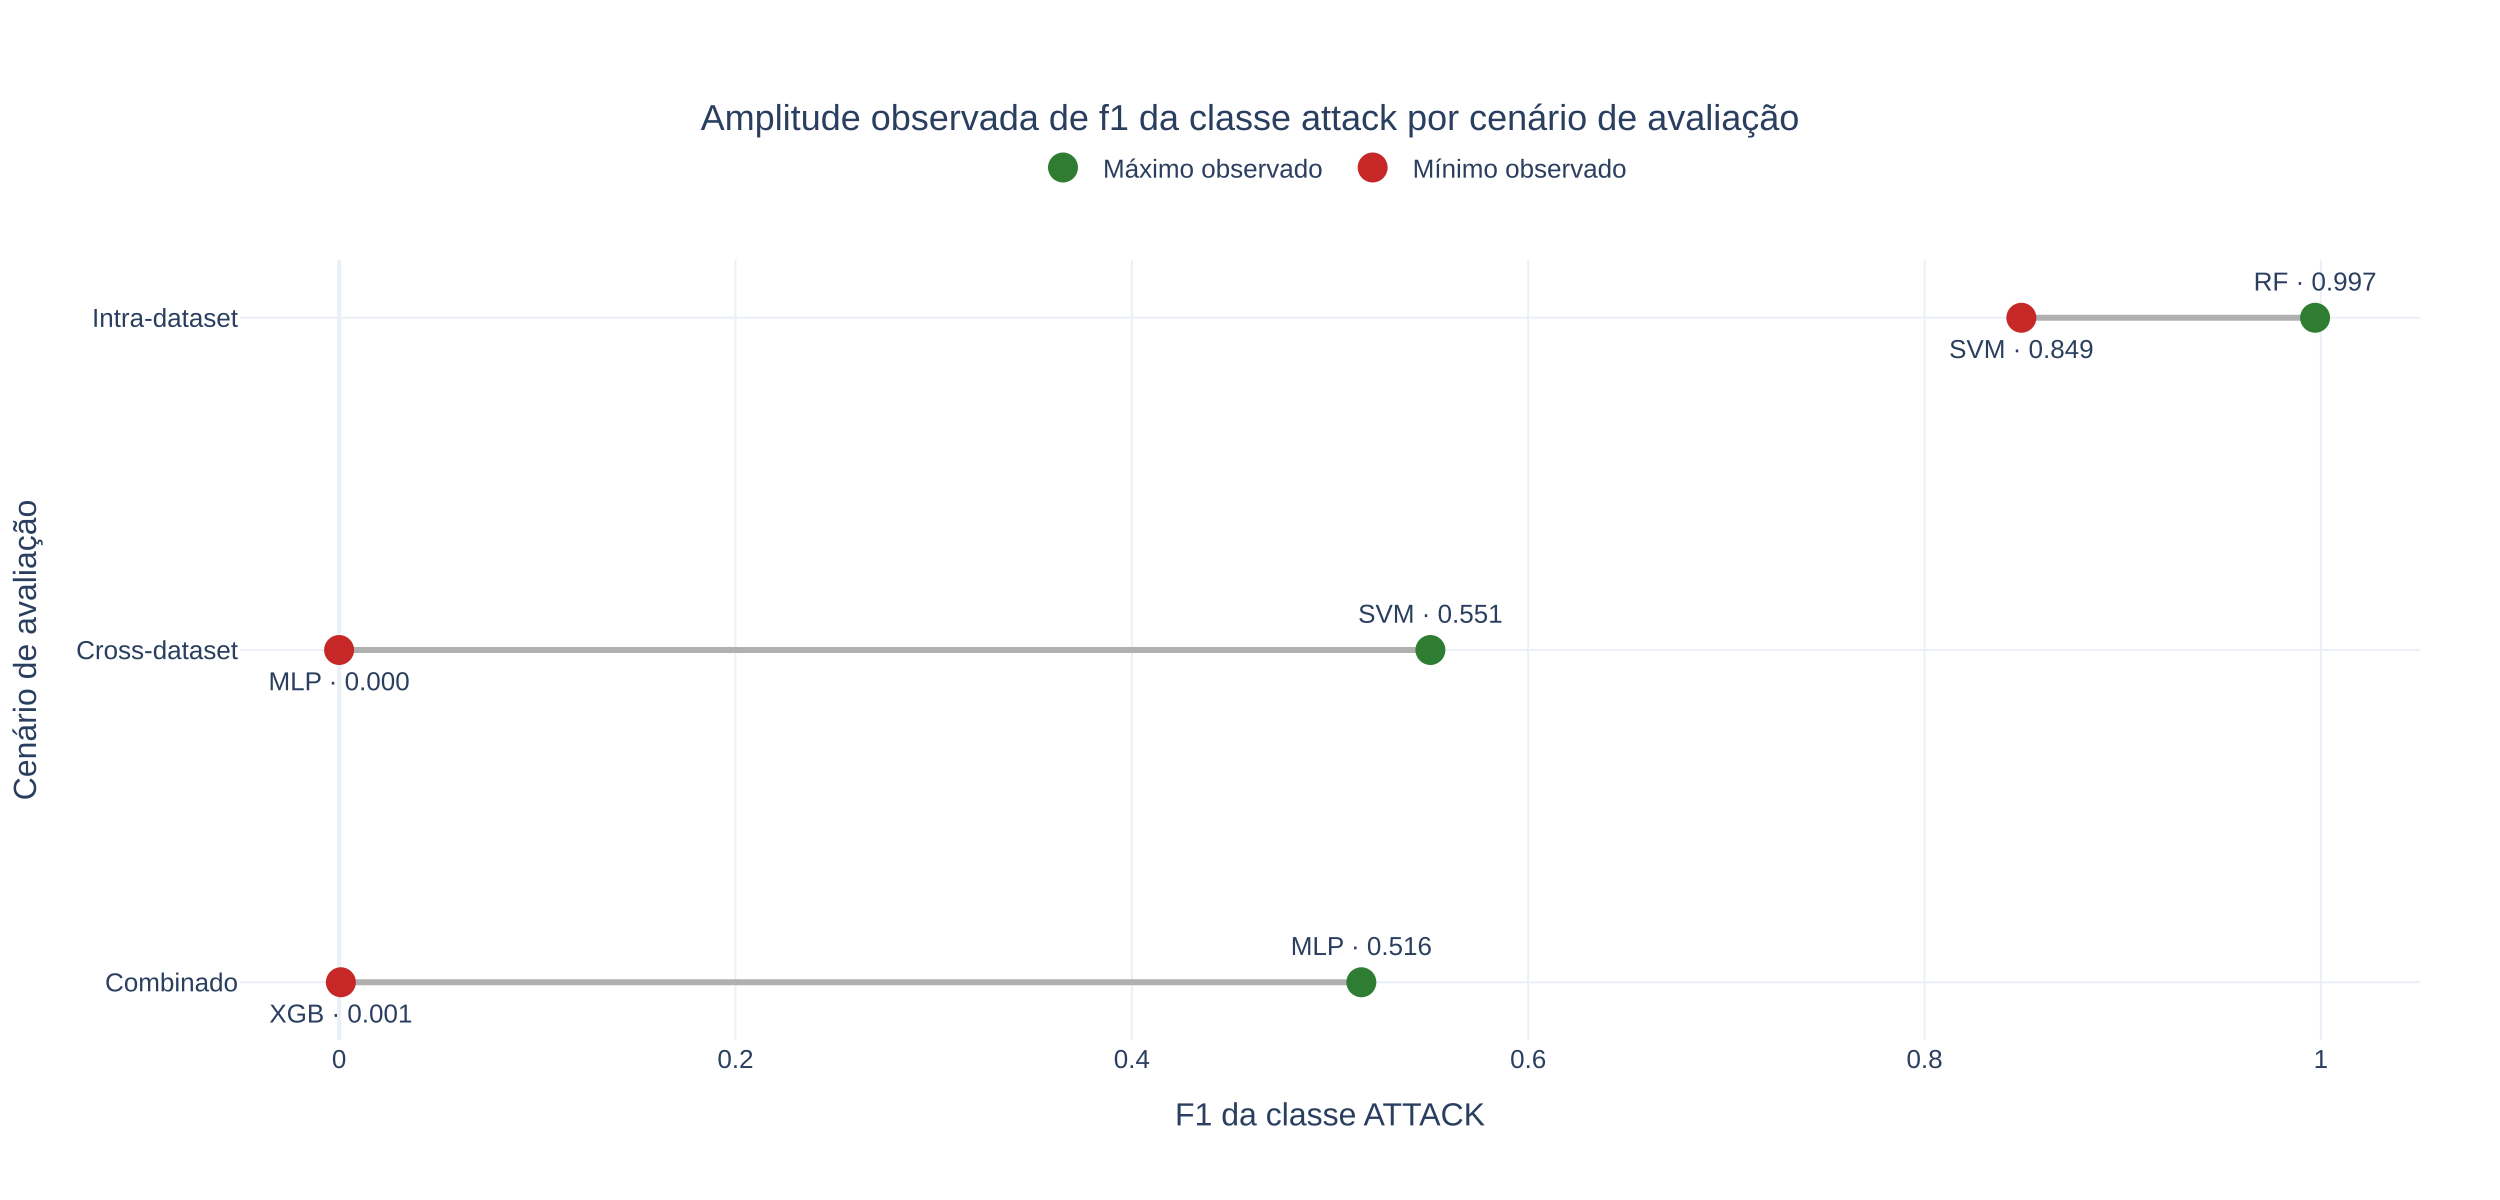
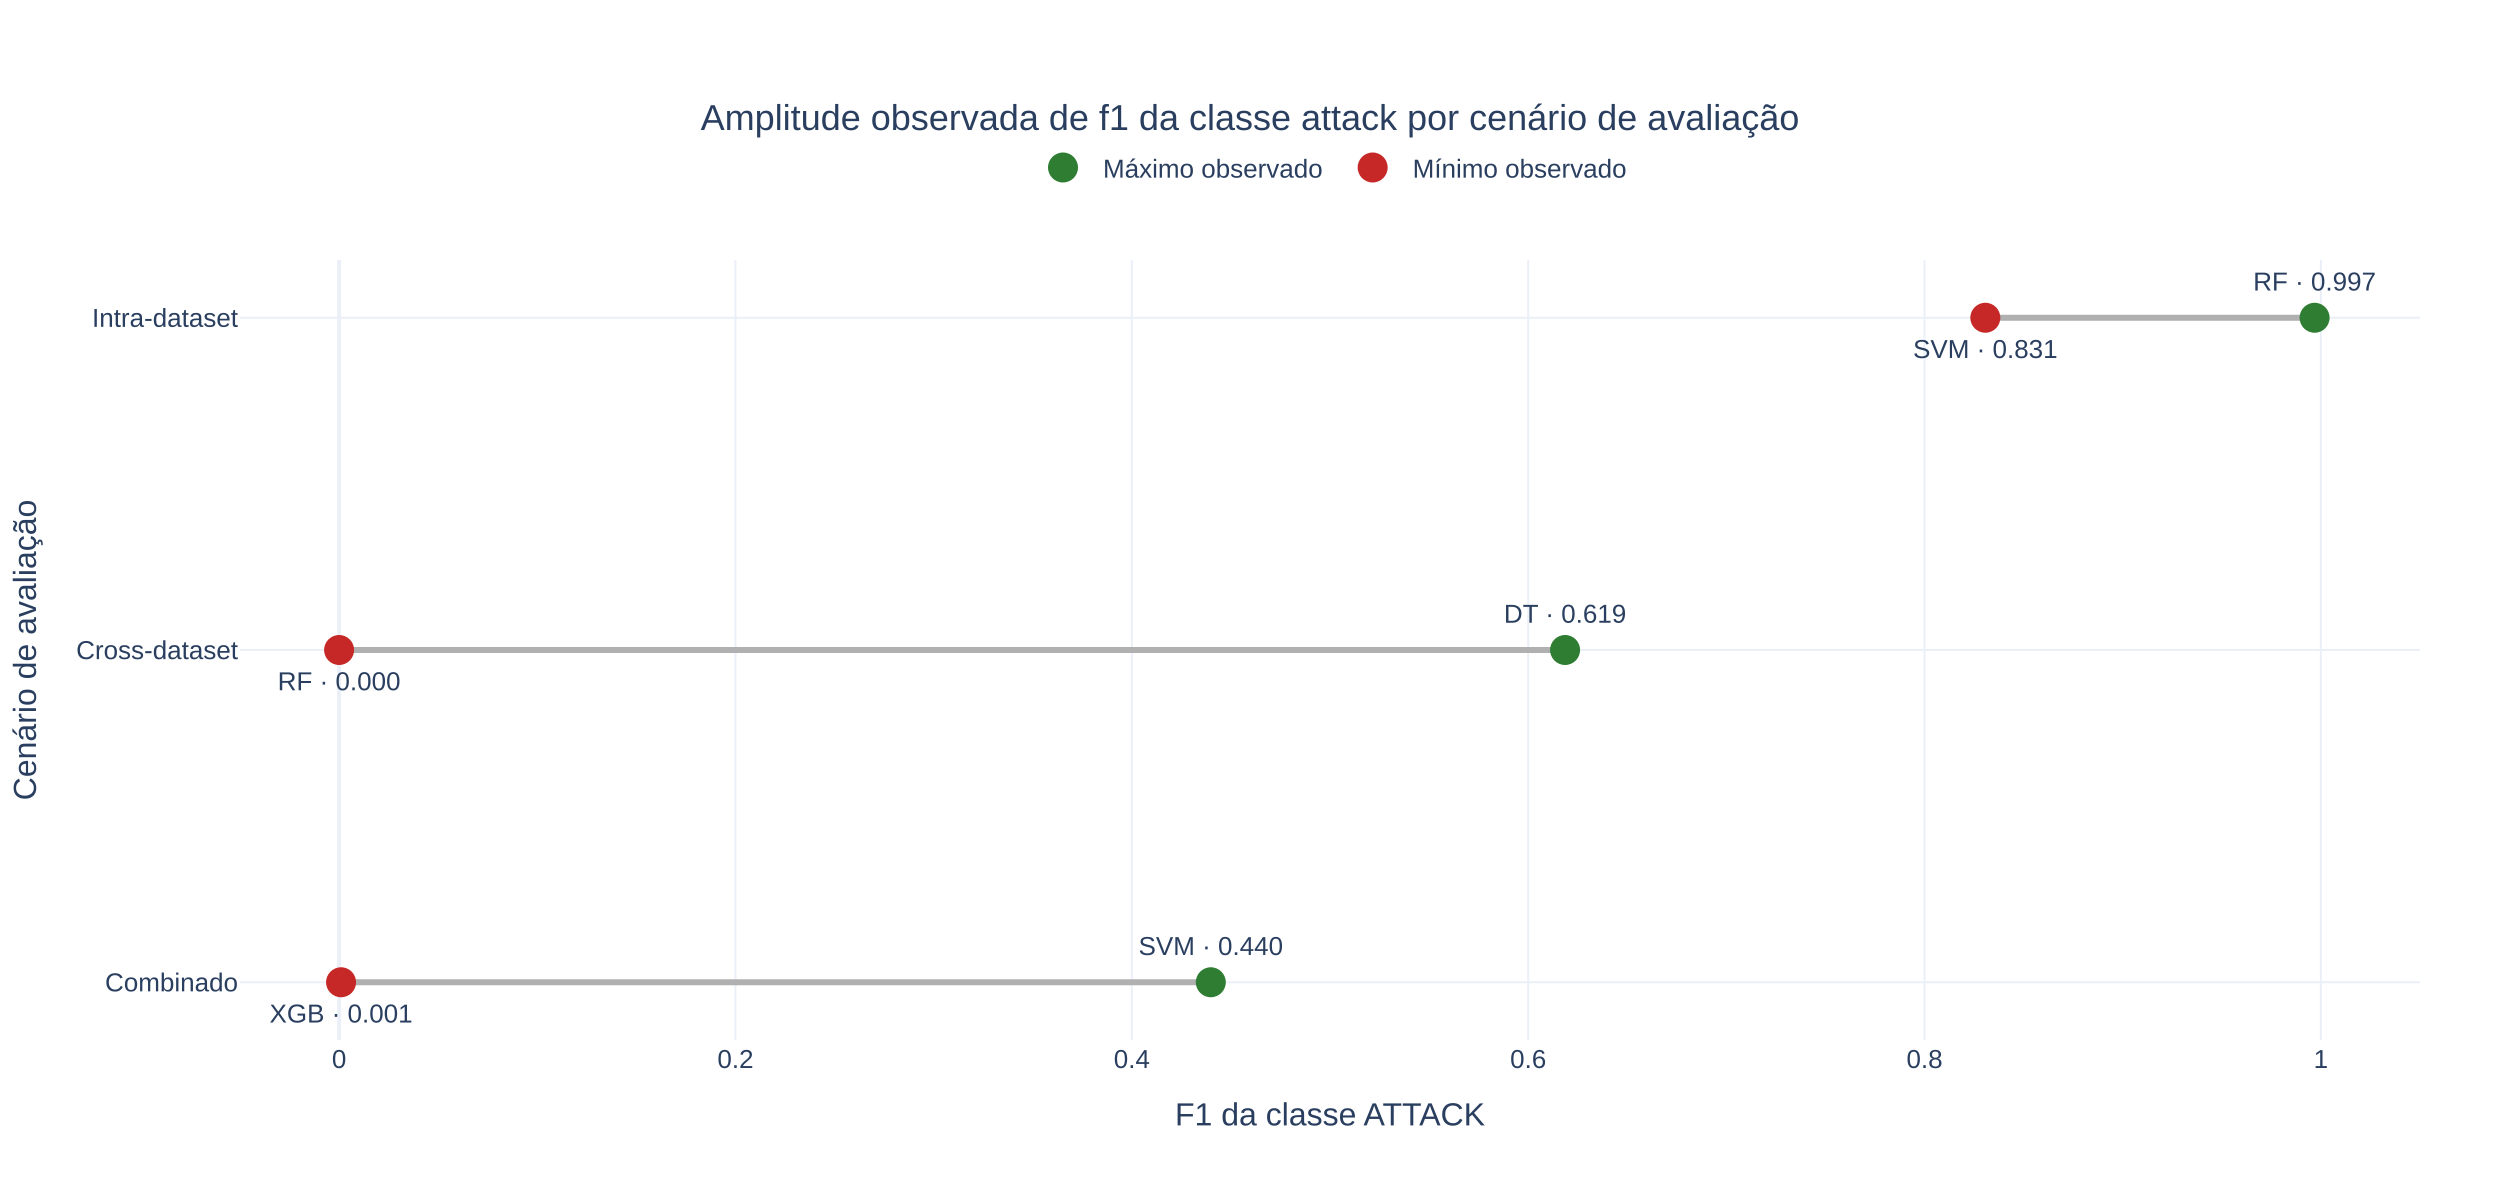
<svg xmlns="http://www.w3.org/2000/svg" class="main-svg" width="1250" height="600" style="" viewBox="0 0 1250 600">
  <rect x="0" y="0" width="1250" height="600" style="fill: rgb(255, 255, 255); fill-opacity: 1;" />
-   <defs id="defs-34ced6">
+   <defs id="defs-537e34">
    <g class="clips">
-       <clipPath id="clip34ced6xyplot" class="plotclip">
+       <clipPath id="clip537e34xyplot" class="plotclip">
        <rect width="1090" height="390" />
      </clipPath>
-       <clipPath class="axesclip" id="clip34ced6x">
+       <clipPath class="axesclip" id="clip537e34x">
        <rect x="120" y="0" width="1090" height="600" />
      </clipPath>
-       <clipPath class="axesclip" id="clip34ced6y">
+       <clipPath class="axesclip" id="clip537e34y">
        <rect x="0" y="130" width="1250" height="390" />
      </clipPath>
-       <clipPath class="axesclip" id="clip34ced6xy">
+       <clipPath class="axesclip" id="clip537e34xy">
        <rect x="120" y="130" width="1090" height="390" />
      </clipPath>
    </g>
    <g class="gradients" />
    <g class="patterns" />
  </defs>
  <g class="bglayer" />
  <g class="layer-below">
    <g class="imagelayer" />
    <g class="shapelayer" />
  </g>
  <g class="cartesianlayer">
    <g class="subplot xy">
      <g class="layer-subplot">
        <g class="shapelayer" />
        <g class="imagelayer" />
      </g>
      <g class="minor-gridlayer">
        <g class="x" />
        <g class="y" />
      </g>
      <g class="gridlayer">
        <g class="x">
          <path class="xgrid crisp" transform="translate(367.73,0)" d="M0,130v390" style="stroke: rgb(235, 240, 248); stroke-opacity: 1; stroke-width: 1px;" />
          <path class="xgrid crisp" transform="translate(565.91,0)" d="M0,130v390" style="stroke: rgb(235, 240, 248); stroke-opacity: 1; stroke-width: 1px;" />
          <path class="xgrid crisp" transform="translate(764.09,0)" d="M0,130v390" style="stroke: rgb(235, 240, 248); stroke-opacity: 1; stroke-width: 1px;" />
          <path class="xgrid crisp" transform="translate(962.27,0)" d="M0,130v390" style="stroke: rgb(235, 240, 248); stroke-opacity: 1; stroke-width: 1px;" />
          <path class="xgrid crisp" transform="translate(1160.45,0)" d="M0,130v390" style="stroke: rgb(235, 240, 248); stroke-opacity: 1; stroke-width: 1px;" />
        </g>
        <g class="y">
          <path class="ygrid crisp" transform="translate(0,491.13)" d="M120,0h1090" style="stroke: rgb(235, 240, 248); stroke-opacity: 1; stroke-width: 1px;" />
          <path class="ygrid crisp" transform="translate(0,325)" d="M120,0h1090" style="stroke: rgb(235, 240, 248); stroke-opacity: 1; stroke-width: 1px;" />
          <path class="ygrid crisp" transform="translate(0,158.88)" d="M120,0h1090" style="stroke: rgb(235, 240, 248); stroke-opacity: 1; stroke-width: 1px;" />
        </g>
      </g>
      <g class="zerolinelayer">
        <path class="xzl zl crisp" transform="translate(169.55,0)" d="M0,130v390" style="stroke: rgb(235, 240, 248); stroke-opacity: 1; stroke-width: 2px;" />
      </g>
      <g class="layer-between">
        <g class="shapelayer" />
        <g class="imagelayer" />
      </g>
      <path class="xlines-below" />
      <path class="ylines-below" />
      <g class="overlines-below" />
      <g class="xaxislayer-below" />
      <g class="yaxislayer-below" />
      <g class="overaxes-below" />
      <g class="overplot">
        <g class="xy" transform="translate(120,130)">
          <g class="scatterlayer mlayer">
-             <g class="trace scatter trace5c12ab" style="stroke-miterlimit: 2; opacity: 1;">
-               <g class="fills" clip-path="url(#clip34ced6xyplot)" />
+             <g class="trace scatter trace3ef46c" style="stroke-miterlimit: 2; opacity: 1;">
+               <g class="fills" clip-path="url(#clip537e34xyplot)" />
              <g class="errorbars" />
              <g class="lines">
-                 <path class="js-line" d="M890.68,28.88L1037.55,28.88" clip-path="url(#clip34ced6xyplot)" style="vector-effect: none; fill: none; stroke: rgb(176, 176, 176); stroke-opacity: 1; stroke-width: 3px; opacity: 1;" />
-               </g>
-               <g class="points" clip-path="url(#clip34ced6xyplot)" />
-               <g class="text" clip-path="url(#clip34ced6xyplot)" />
-             </g>
-             <g class="trace scatter trace6657a2" style="stroke-miterlimit: 2; opacity: 1;">
-               <g class="fills" clip-path="url(#clip34ced6xyplot)" />
+                 <path class="js-line" d="M872.66,28.88L1037.3,28.88" clip-path="url(#clip537e34xyplot)" style="vector-effect: none; fill: none; stroke: rgb(176, 176, 176); stroke-opacity: 1; stroke-width: 3px; opacity: 1;" />
+               </g>
+               <g class="points" clip-path="url(#clip537e34xyplot)" />
+               <g class="text" clip-path="url(#clip537e34xyplot)" />
+             </g>
+             <g class="trace scatter traced8296f" style="stroke-miterlimit: 2; opacity: 1;">
+               <g class="fills" clip-path="url(#clip537e34xyplot)" />
              <g class="errorbars" />
              <g class="lines">
-                 <path class="js-line" d="M49.55,195L595.2,195" clip-path="url(#clip34ced6xyplot)" style="vector-effect: none; fill: none; stroke: rgb(176, 176, 176); stroke-opacity: 1; stroke-width: 3px; opacity: 1;" />
-               </g>
-               <g class="points" clip-path="url(#clip34ced6xyplot)" />
-               <g class="text" clip-path="url(#clip34ced6xyplot)" />
-             </g>
-             <g class="trace scatter trace83df30" style="stroke-miterlimit: 2; opacity: 1;">
-               <g class="fills" clip-path="url(#clip34ced6xyplot)" />
+                 <path class="js-line" d="M49.55,195L662.54,195" clip-path="url(#clip537e34xyplot)" style="vector-effect: none; fill: none; stroke: rgb(176, 176, 176); stroke-opacity: 1; stroke-width: 3px; opacity: 1;" />
+               </g>
+               <g class="points" clip-path="url(#clip537e34xyplot)" />
+               <g class="text" clip-path="url(#clip537e34xyplot)" />
+             </g>
+             <g class="trace scatter trace8fcc65" style="stroke-miterlimit: 2; opacity: 1;">
+               <g class="fills" clip-path="url(#clip537e34xyplot)" />
              <g class="errorbars" />
              <g class="lines">
-                 <path class="js-line" d="M50.43,361.13L560.68,361.13" clip-path="url(#clip34ced6xyplot)" style="vector-effect: none; fill: none; stroke: rgb(176, 176, 176); stroke-opacity: 1; stroke-width: 3px; opacity: 1;" />
-               </g>
-               <g class="points" clip-path="url(#clip34ced6xyplot)" />
-               <g class="text" clip-path="url(#clip34ced6xyplot)" />
-             </g>
-             <g class="trace scatter tracef74e71" style="stroke-miterlimit: 2; opacity: 1;">
-               <g class="fills" clip-path="url(#clip34ced6xyplot)" />
+                 <path class="js-line" d="M50.53,361.13L485.4,361.13" clip-path="url(#clip537e34xyplot)" style="vector-effect: none; fill: none; stroke: rgb(176, 176, 176); stroke-opacity: 1; stroke-width: 3px; opacity: 1;" />
+               </g>
+               <g class="points" clip-path="url(#clip537e34xyplot)" />
+               <g class="text" clip-path="url(#clip537e34xyplot)" />
+             </g>
+             <g class="trace scatter trace5de524" style="stroke-miterlimit: 2; opacity: 1;">
+               <g class="fills" clip-path="url(#clip537e34xyplot)" />
              <g class="errorbars" />
              <g class="lines" />
              <g class="points">
-                 <path class="point plotly-customdata" transform="translate(560.68,361.13)" d="M7.5,0A7.5,7.5 0 1,1 0,-7.5A7.5,7.5 0 0,1 7.5,0Z" style="opacity: 1; stroke-width: 0px; fill: rgb(46, 125, 50); fill-opacity: 1;" />
-                 <path class="point plotly-customdata" transform="translate(595.2,195)" d="M7.5,0A7.5,7.5 0 1,1 0,-7.5A7.5,7.5 0 0,1 7.5,0Z" style="opacity: 1; stroke-width: 0px; fill: rgb(46, 125, 50); fill-opacity: 1;" />
-                 <path class="point plotly-customdata" transform="translate(1037.55,28.88)" d="M7.5,0A7.5,7.5 0 1,1 0,-7.5A7.5,7.5 0 0,1 7.5,0Z" style="opacity: 1; stroke-width: 0px; fill: rgb(46, 125, 50); fill-opacity: 1;" />
+                 <path class="point plotly-customdata" transform="translate(485.4,361.13)" d="M7.5,0A7.5,7.5 0 1,1 0,-7.5A7.5,7.5 0 0,1 7.5,0Z" style="opacity: 1; stroke-width: 0px; fill: rgb(46, 125, 50); fill-opacity: 1;" />
+                 <path class="point plotly-customdata" transform="translate(662.54,195)" d="M7.5,0A7.5,7.5 0 1,1 0,-7.5A7.5,7.5 0 0,1 7.5,0Z" style="opacity: 1; stroke-width: 0px; fill: rgb(46, 125, 50); fill-opacity: 1;" />
+                 <path class="point plotly-customdata" transform="translate(1037.3,28.88)" d="M7.5,0A7.5,7.5 0 1,1 0,-7.5A7.5,7.5 0 0,1 7.5,0Z" style="opacity: 1; stroke-width: 0px; fill: rgb(46, 125, 50); fill-opacity: 1;" />
              </g>
              <g class="text">
                <g class="textpoint" transform="translate(0,-13.625)">
-                   <text x="560.68" y="361.13" text-anchor="middle" style="font-family: Arial; font-size: 13px; fill: rgb(42, 63, 95); fill-opacity: 1; white-space: pre;">MLP · 0.516</text>
+                   <text x="485.4" y="361.13" text-anchor="middle" style="font-family: Arial; font-size: 13px; fill: rgb(42, 63, 95); fill-opacity: 1; white-space: pre;">SVM · 0.440</text>
                </g>
                <g class="textpoint" transform="translate(0,-13.625)">
-                   <text x="595.2" y="195" text-anchor="middle" style="font-family: Arial; font-size: 13px; fill: rgb(42, 63, 95); fill-opacity: 1; white-space: pre;">SVM · 0.551</text>
+                   <text x="662.54" y="195" text-anchor="middle" style="font-family: Arial; font-size: 13px; fill: rgb(42, 63, 95); fill-opacity: 1; white-space: pre;">DT · 0.619</text>
                </g>
                <g class="textpoint" transform="translate(0,-13.625)">
-                   <text x="1037.55" y="28.88" text-anchor="middle" style="font-family: Arial; font-size: 13px; fill: rgb(42, 63, 95); fill-opacity: 1; white-space: pre;">RF · 0.997</text>
-                 </g>
-               </g>
-             </g>
-             <g class="trace scatter tracec71417" style="stroke-miterlimit: 2; opacity: 1;">
-               <g class="fills" clip-path="url(#clip34ced6xyplot)" />
+                   <text x="1037.3" y="28.88" text-anchor="middle" style="font-family: Arial; font-size: 13px; fill: rgb(42, 63, 95); fill-opacity: 1; white-space: pre;">RF · 0.997</text>
+                 </g>
+               </g>
+             </g>
+             <g class="trace scatter trace0d91ad" style="stroke-miterlimit: 2; opacity: 1;">
+               <g class="fills" clip-path="url(#clip537e34xyplot)" />
              <g class="errorbars" />
              <g class="lines" />
              <g class="points">
-                 <path class="point plotly-customdata" transform="translate(50.43,361.13)" d="M7.5,0A7.5,7.5 0 1,1 0,-7.5A7.5,7.5 0 0,1 7.5,0Z" style="opacity: 1; stroke-width: 0px; fill: rgb(198, 40, 40); fill-opacity: 1;" />
+                 <path class="point plotly-customdata" transform="translate(50.53,361.13)" d="M7.5,0A7.5,7.5 0 1,1 0,-7.5A7.5,7.5 0 0,1 7.5,0Z" style="opacity: 1; stroke-width: 0px; fill: rgb(198, 40, 40); fill-opacity: 1;" />
                <path class="point plotly-customdata" transform="translate(49.55,195)" d="M7.5,0A7.5,7.5 0 1,1 0,-7.5A7.5,7.5 0 0,1 7.5,0Z" style="opacity: 1; stroke-width: 0px; fill: rgb(198, 40, 40); fill-opacity: 1;" />
-                 <path class="point plotly-customdata" transform="translate(890.68,28.88)" d="M7.5,0A7.5,7.5 0 1,1 0,-7.5A7.5,7.5 0 0,1 7.5,0Z" style="opacity: 1; stroke-width: 0px; fill: rgb(198, 40, 40); fill-opacity: 1;" />
+                 <path class="point plotly-customdata" transform="translate(872.66,28.88)" d="M7.5,0A7.5,7.5 0 1,1 0,-7.5A7.5,7.5 0 0,1 7.5,0Z" style="opacity: 1; stroke-width: 0px; fill: rgb(198, 40, 40); fill-opacity: 1;" />
              </g>
              <g class="text">
                <g class="textpoint" transform="translate(0,20.125)">
-                   <text x="50.43" y="361.13" text-anchor="middle" style="font-family: Arial; font-size: 13px; fill: rgb(42, 63, 95); fill-opacity: 1; white-space: pre;">XGB · 0.001</text>
+                   <text x="50.53" y="361.13" text-anchor="middle" style="font-family: Arial; font-size: 13px; fill: rgb(42, 63, 95); fill-opacity: 1; white-space: pre;">XGB · 0.001</text>
                </g>
                <g class="textpoint" transform="translate(0,20.125)">
-                   <text x="49.55" y="195" text-anchor="middle" style="font-family: Arial; font-size: 13px; fill: rgb(42, 63, 95); fill-opacity: 1; white-space: pre;">MLP · 0.000</text>
+                   <text x="49.55" y="195" text-anchor="middle" style="font-family: Arial; font-size: 13px; fill: rgb(42, 63, 95); fill-opacity: 1; white-space: pre;">RF · 0.000</text>
                </g>
                <g class="textpoint" transform="translate(0,20.125)">
-                   <text x="890.68" y="28.88" text-anchor="middle" style="font-family: Arial; font-size: 13px; fill: rgb(42, 63, 95); fill-opacity: 1; white-space: pre;">SVM · 0.849</text>
+                   <text x="872.66" y="28.88" text-anchor="middle" style="font-family: Arial; font-size: 13px; fill: rgb(42, 63, 95); fill-opacity: 1; white-space: pre;">SVM · 0.831</text>
                </g>
              </g>
            </g>
          </g>
        </g>
      </g>
      <g class="zerolinelayer-above" />
      <path class="xlines-above crisp" d="M0,0" style="fill: none;" />
      <path class="ylines-above crisp" d="M0,0" style="fill: none;" />
      <g class="overlines-above" />
      <g class="xaxislayer-above">
        <g class="xtick">
          <text text-anchor="middle" x="0" y="534" transform="translate(169.55,0)" style="font-family: Arial; font-size: 13px; fill: rgb(42, 63, 95); fill-opacity: 1; white-space: pre;">0</text>
        </g>
        <g class="xtick">
          <text text-anchor="middle" x="0" y="534" style="font-family: Arial; font-size: 13px; fill: rgb(42, 63, 95); fill-opacity: 1; white-space: pre;" transform="translate(367.73,0)">0.2</text>
        </g>
        <g class="xtick">
          <text text-anchor="middle" x="0" y="534" style="font-family: Arial; font-size: 13px; fill: rgb(42, 63, 95); fill-opacity: 1; white-space: pre;" transform="translate(565.91,0)">0.4</text>
        </g>
        <g class="xtick">
          <text text-anchor="middle" x="0" y="534" style="font-family: Arial; font-size: 13px; fill: rgb(42, 63, 95); fill-opacity: 1; white-space: pre;" transform="translate(764.09,0)">0.6</text>
        </g>
        <g class="xtick">
          <text text-anchor="middle" x="0" y="534" style="font-family: Arial; font-size: 13px; fill: rgb(42, 63, 95); fill-opacity: 1; white-space: pre;" transform="translate(962.27,0)">0.8</text>
        </g>
        <g class="xtick">
          <text text-anchor="middle" x="0" y="534" style="font-family: Arial; font-size: 13px; fill: rgb(42, 63, 95); fill-opacity: 1; white-space: pre;" transform="translate(1160.45,0)">1</text>
        </g>
      </g>
      <g class="yaxislayer-above">
        <g class="ytick">
          <text text-anchor="end" x="119" y="4.55" transform="translate(0,491.13)" style="font-family: Arial; font-size: 13px; fill: rgb(42, 63, 95); fill-opacity: 1; white-space: pre;">Combinado</text>
        </g>
        <g class="ytick">
          <text text-anchor="end" x="119" y="4.55" transform="translate(0,325)" style="font-family: Arial; font-size: 13px; fill: rgb(42, 63, 95); fill-opacity: 1; white-space: pre;">Cross-dataset</text>
        </g>
        <g class="ytick">
          <text text-anchor="end" x="119" y="4.55" transform="translate(0,158.88)" style="font-family: Arial; font-size: 13px; fill: rgb(42, 63, 95); fill-opacity: 1; white-space: pre;">Intra-dataset</text>
        </g>
      </g>
      <g class="overaxes-above" />
    </g>
  </g>
  <g class="polarlayer" />
  <g class="smithlayer" />
  <g class="ternarylayer" />
  <g class="geolayer" />
  <g class="funnelarealayer" />
  <g class="pielayer" />
  <g class="iciclelayer" />
  <g class="treemaplayer" />
  <g class="sunburstlayer" />
  <g class="glimages" />
-   <defs id="topdefs-34ced6">
+   <defs id="topdefs-537e34">
    <g class="clips" />
-     <clipPath id="legend34ced6">
+     <clipPath id="legend537e34">
      <rect width="307" height="30" x="0" y="0" />
    </clipPath>
  </defs>
  <g class="layer-above">
    <g class="imagelayer" />
    <g class="shapelayer" />
  </g>
  <g class="infolayer">
    <g class="legend" pointer-events="all" transform="translate(511.5,68.8)">
      <rect class="bg" shape-rendering="crispEdges" style="stroke: rgb(68, 68, 68); stroke-opacity: 1; fill: rgb(255, 255, 255); fill-opacity: 1; stroke-width: 0px;" width="307" height="30" x="0" y="0" />
-       <g class="scrollbox" transform="" clip-path="url(#legend34ced6)">
+       <g class="scrollbox" transform="" clip-path="url(#legend537e34)">
        <g class="groups">
          <g class="traces" transform="translate(0,14.95)" style="opacity: 1;">
            <text class="legendtext" text-anchor="start" x="40" y="5.07" style="font-family: Arial; font-size: 13px; fill: rgb(42, 63, 95); fill-opacity: 1; white-space: pre;">Máximo observado</text>
            <g class="layers" style="opacity: 1;">
              <g class="legendfill" />
              <g class="legendlines" />
              <g class="legendsymbols">
                <g class="legendpoints">
                  <path class="scatterpts" transform="translate(20,0)" d="M7.5,0A7.5,7.5 0 1,1 0,-7.5A7.5,7.5 0 0,1 7.5,0Z" style="opacity: 1; stroke-width: 0px; fill: rgb(46, 125, 50); fill-opacity: 1;" />
                </g>
              </g>
            </g>
            <rect class="legendtoggle" x="0" y="-9.95" width="152.328" height="19.9" style="fill: rgb(0, 0, 0); fill-opacity: 0;" />
          </g>
          <g class="traces" transform="translate(154.8281,14.95)" style="opacity: 1;">
            <text class="legendtext" text-anchor="start" x="40" y="5.07" style="font-family: Arial; font-size: 13px; fill: rgb(42, 63, 95); fill-opacity: 1; white-space: pre;">Mínimo observado</text>
            <g class="layers" style="opacity: 1;">
              <g class="legendfill" />
              <g class="legendlines" />
              <g class="legendsymbols">
                <g class="legendpoints">
                  <path class="scatterpts" transform="translate(20,0)" d="M7.5,0A7.5,7.5 0 1,1 0,-7.5A7.5,7.5 0 0,1 7.5,0Z" style="opacity: 1; stroke-width: 0px; fill: rgb(198, 40, 40); fill-opacity: 1;" />
                </g>
              </g>
            </g>
            <rect class="legendtoggle" x="0" y="-9.95" width="149.453" height="19.9" style="fill: rgb(0, 0, 0); fill-opacity: 0;" />
          </g>
        </g>
      </g>
      <rect class="scrollbar" rx="20" ry="3" width="0" height="0" style="fill: rgb(128, 139, 164); fill-opacity: 1;" x="0" y="0" />
    </g>
    <g class="g-gtitle">
      <text class="gtitle" x="625" y="65" text-anchor="middle" dy="0em" style="opacity: 1; font-family: Arial; font-size: 18px; fill: rgb(42, 63, 95); fill-opacity: 1; white-space: pre;">Amplitude observada de f1 da classe attack por cenário de avaliação</text>
    </g>
    <g class="g-xtitle">
      <text class="xtitle" x="665" y="562.7" text-anchor="middle" style="opacity: 1; font-family: Arial; font-size: 16px; fill: rgb(42, 63, 95); fill-opacity: 1; white-space: pre;">F1 da classe ATTACK</text>
    </g>
    <g class="g-ytitle">
      <text class="ytitle" transform="rotate(-90,17.97813,325)" x="17.978" y="325" text-anchor="middle" style="opacity: 1; font-family: Arial; font-size: 16px; fill: rgb(42, 63, 95); fill-opacity: 1; white-space: pre;">Cenário de avaliação</text>
    </g>
  </g>
</svg>
